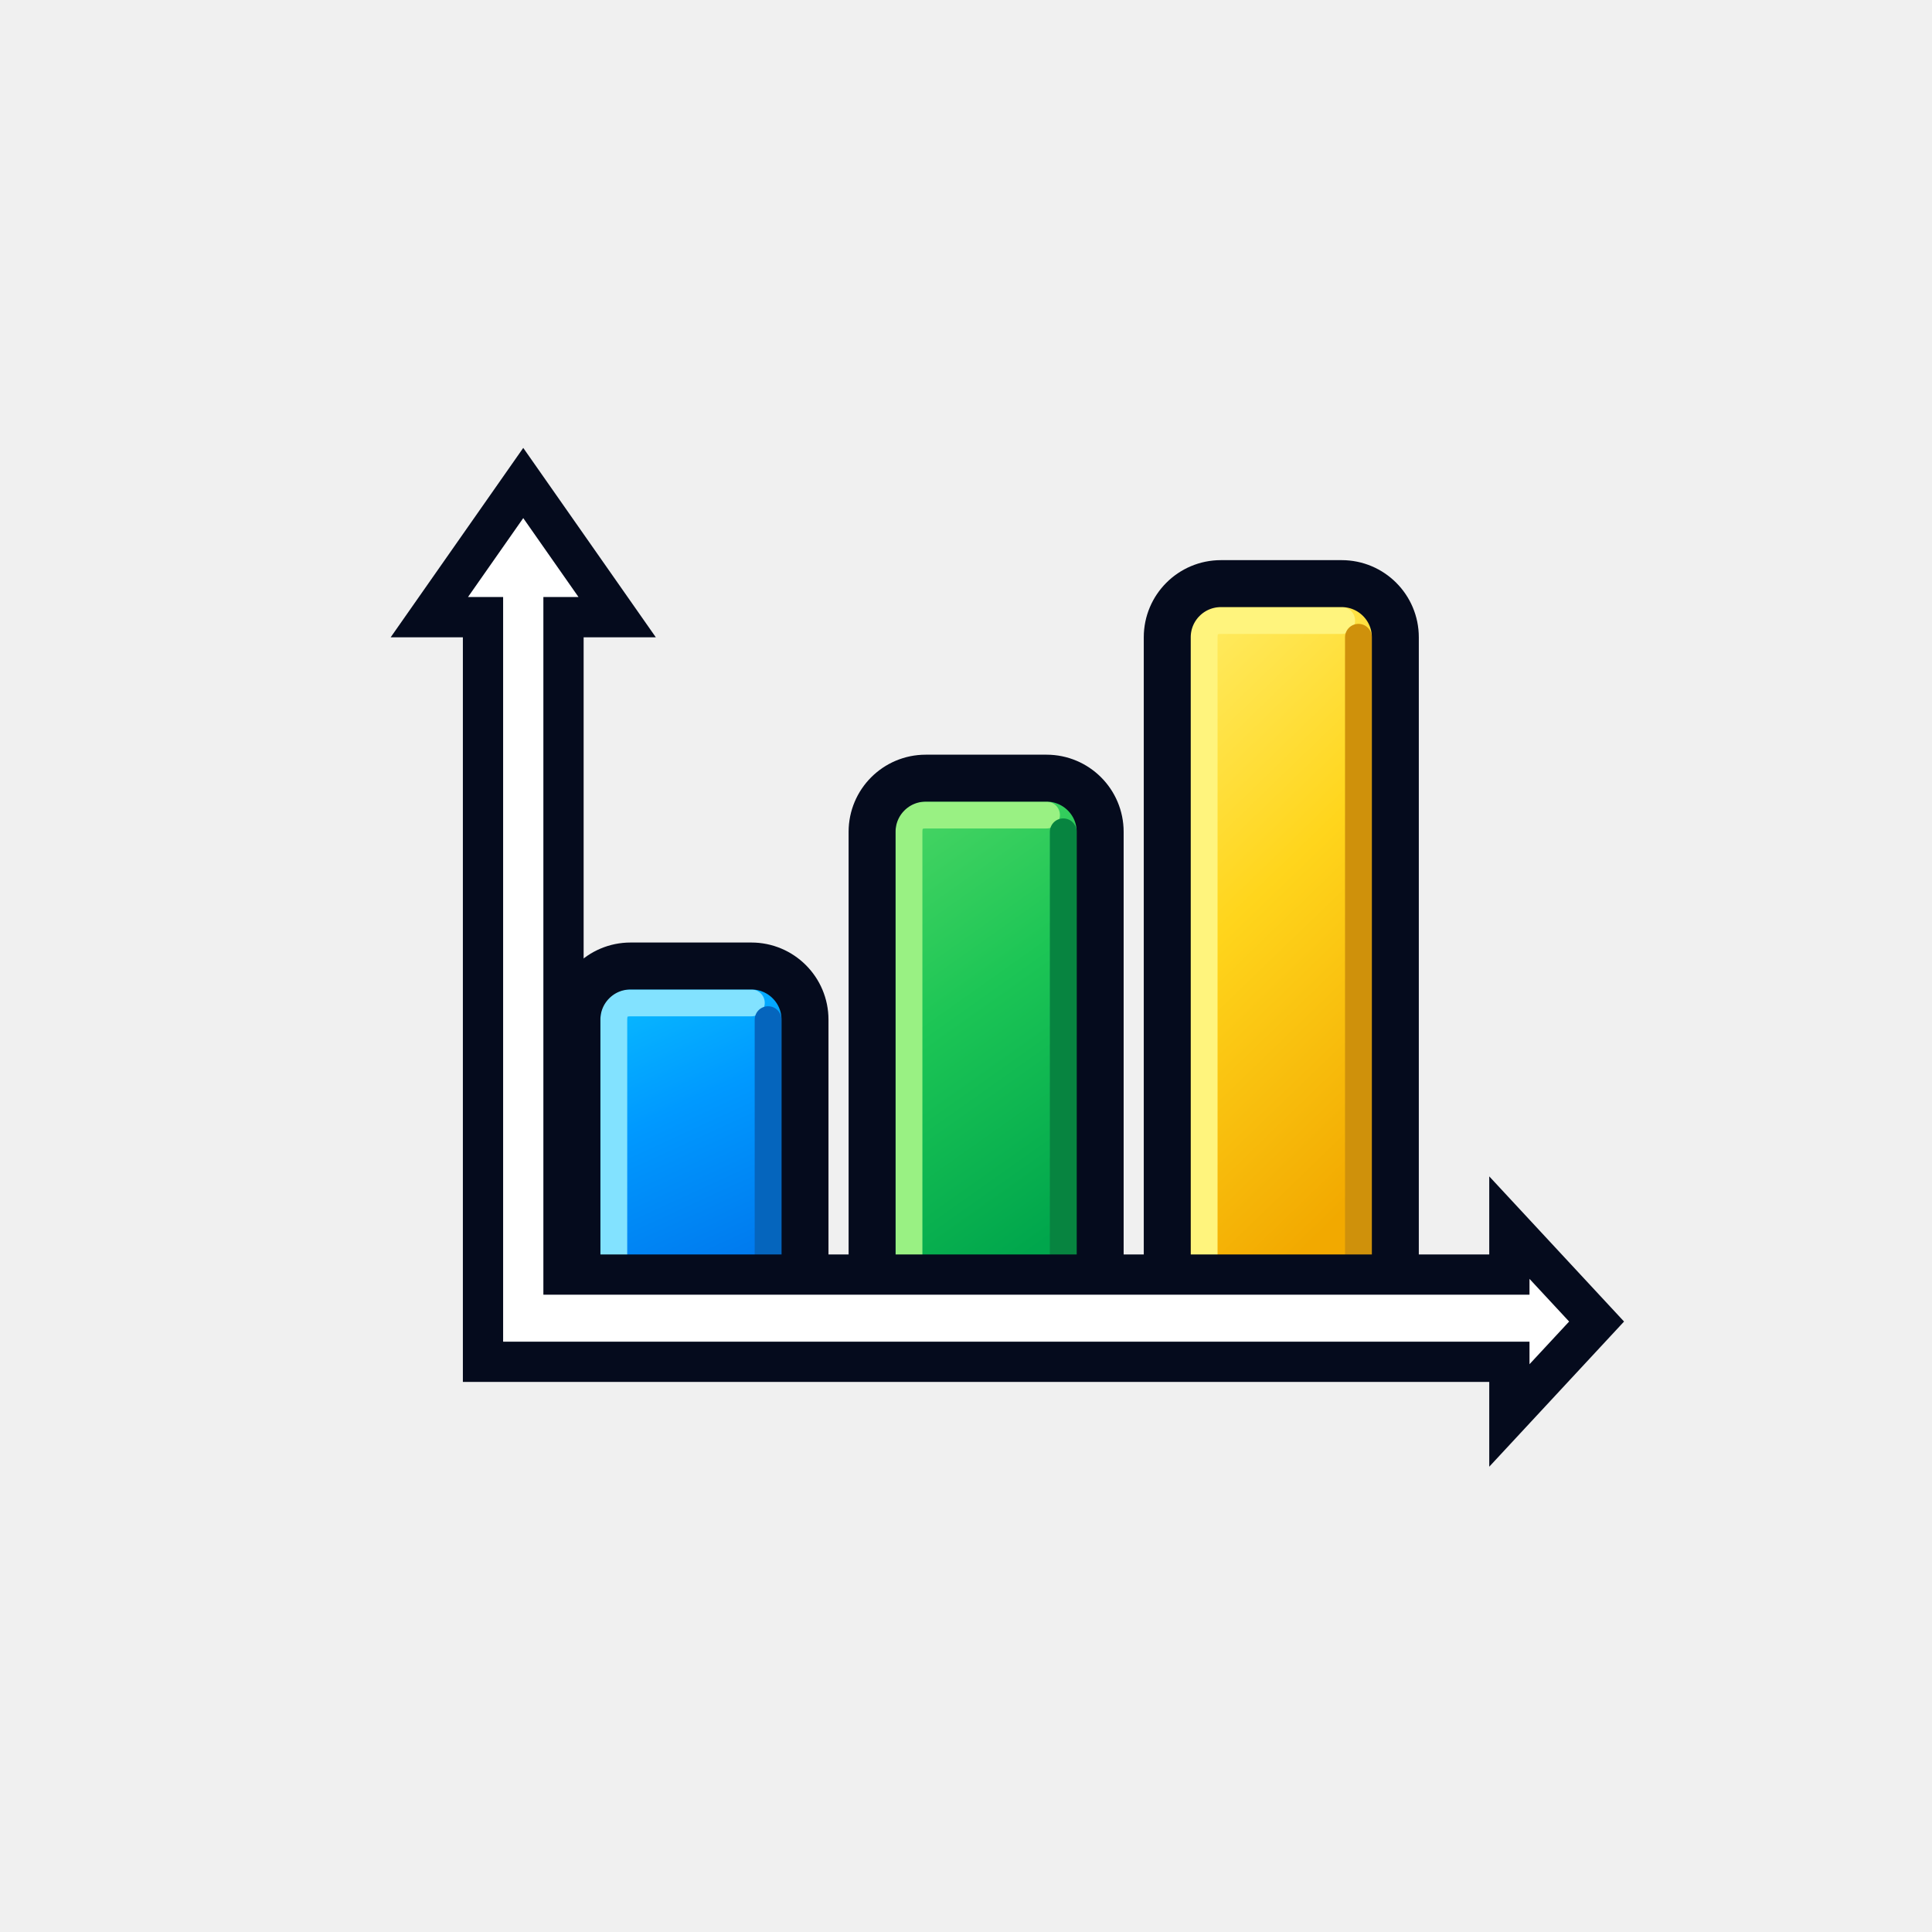
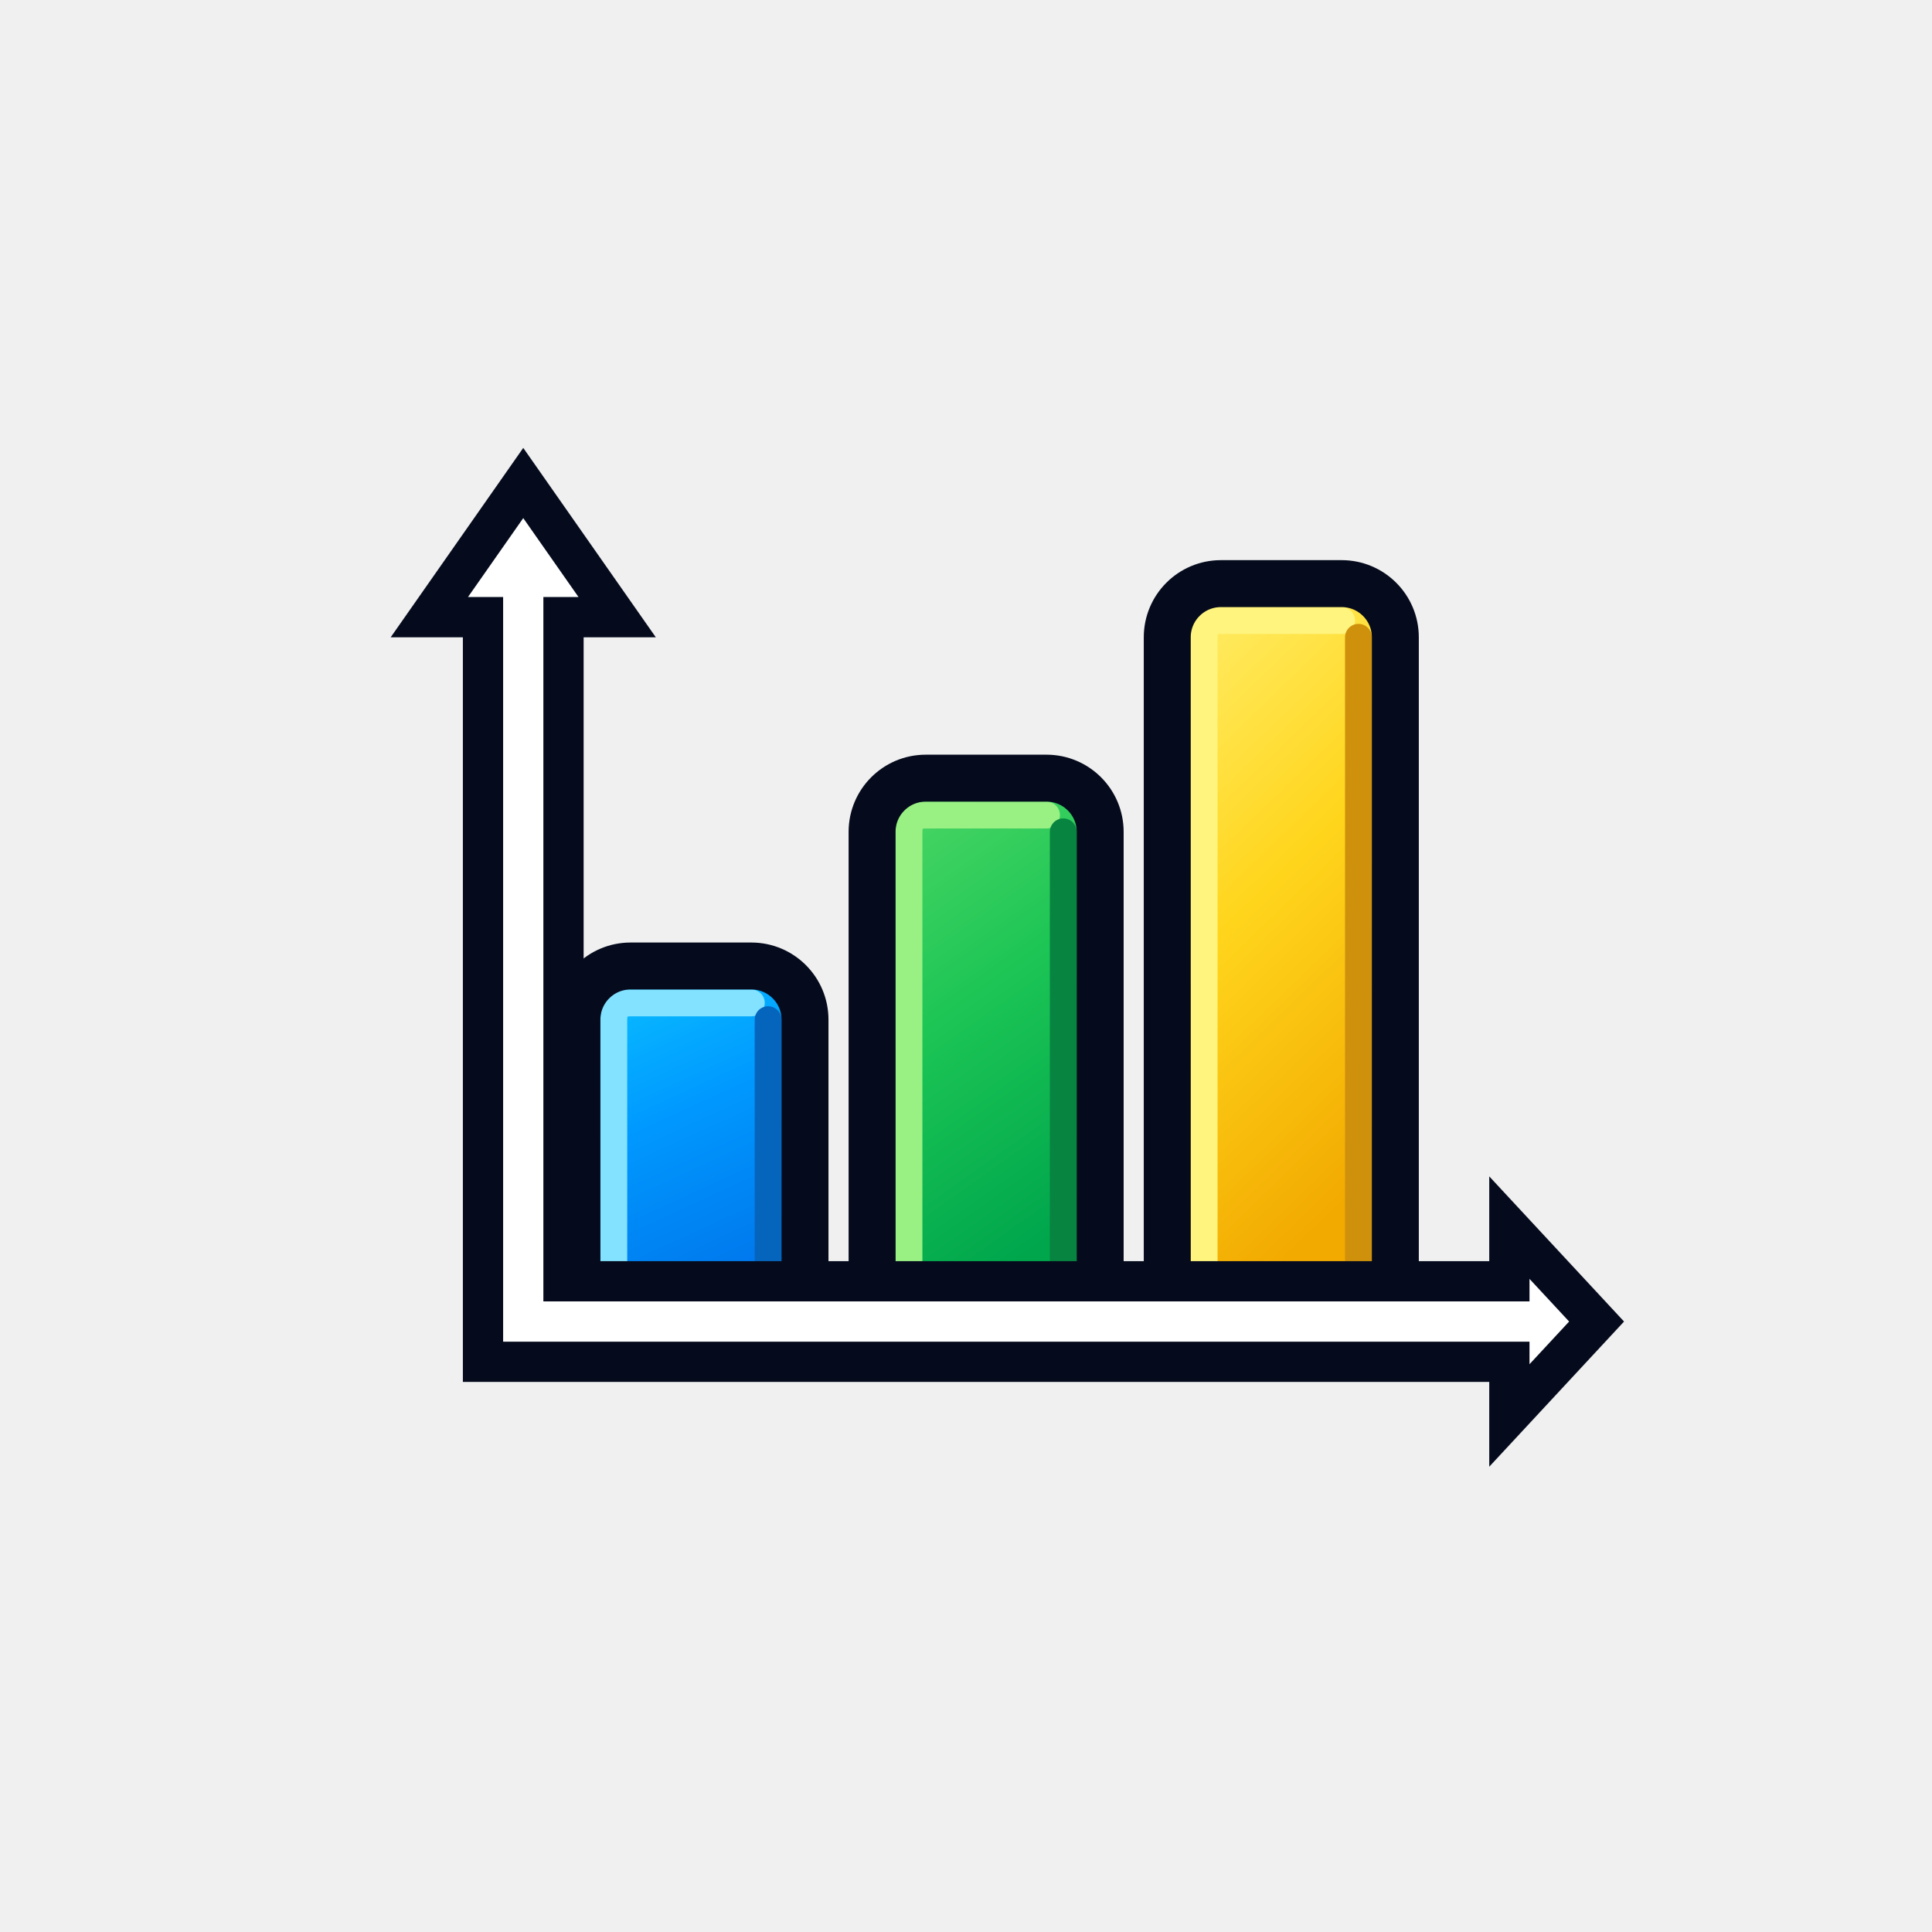
<svg xmlns="http://www.w3.org/2000/svg" width="288" height="288" viewBox="0 0 288 288" role="img" aria-labelledby="data-chart-title">
  <defs>
    <linearGradient id="data-chart-blue" x1="0" y1="0" x2=".3" y2="1">
      <stop offset="0.0" stop-color="#0bc5ff" />
      <stop offset="0.5" stop-color="#0099ff" />
      <stop offset="1.0" stop-color="#0078ed" />
    </linearGradient>
    <linearGradient id="data-chart-gold" x1="0" y1="0" x2=".3" y2="1">
      <stop offset="0.0" stop-color="#fff071" />
      <stop offset="0.5" stop-color="#ffd51c" />
      <stop offset="1.0" stop-color="#f2a900" />
    </linearGradient>
    <linearGradient id="data-chart-green" x1="0" y1="0" x2=".3" y2="1">
      <stop offset="0.0" stop-color="#53d967" />
      <stop offset="0.5" stop-color="#1cc555" />
      <stop offset="1.0" stop-color="#00a64c" />
    </linearGradient>
    <rect id="data-chart-shape1" x="86" y="144" width="34" height="52" rx="8" />
    <clipPath id="data-chart-shape1-clip">
      <use href="#data-chart-shape1" />
    </clipPath>
    <rect id="data-chart-shape2" x="130" y="116" width="34" height="80" rx="8" />
    <clipPath id="data-chart-shape2-clip">
      <use href="#data-chart-shape2" />
    </clipPath>
    <rect id="data-chart-shape3" x="174" y="87" width="34" height="109" rx="8" />
    <clipPath id="data-chart-shape3-clip">
      <use href="#data-chart-shape3" />
    </clipPath>
-     <path id="data-chart-shape4" d="M72 203 V92 H64 L78 72 L92 92 H84 V190 H225 V183 L238 197 L225 211 V203 Z" />
+     <path id="data-chart-shape4" d="M72 203 V92 H64 L78 72 L92 92 H84 V191 H225 V183 L238 197 L225 211 V203 Z" />
  </defs>
  <g stroke-linecap="round" stroke-linejoin="round">
    <use href="#data-chart-shape1" fill="url(#data-chart-blue)" />
    <path d="M91.5 188 V152 Q91.5 149.5 94 149.5 H112" fill="none" stroke="#82e2ff" stroke-width="4" clip-path="url(#data-chart-shape1-clip)" />
    <path d="M114.5 152 V188 Q114.5 190.5 112 190.5 H94" fill="none" stroke="#0565bd" stroke-width="4" clip-path="url(#data-chart-shape1-clip)" />
    <use href="#data-chart-shape1" fill="none" stroke="#050b1d" stroke-width="7" />
    <use href="#data-chart-shape2" fill="url(#data-chart-green)" />
    <path d="M135.5 188 V124 Q135.5 121.5 138 121.5 H156" fill="none" stroke="#99f183" stroke-width="4" clip-path="url(#data-chart-shape2-clip)" />
    <path d="M158.5 124 V188 Q158.5 190.5 156 190.5 H138" fill="none" stroke="#078440" stroke-width="4" clip-path="url(#data-chart-shape2-clip)" />
    <use href="#data-chart-shape2" fill="none" stroke="#050b1d" stroke-width="7" />
    <use href="#data-chart-shape3" fill="url(#data-chart-gold)" />
    <path d="M179.5 188 V95 Q179.5 92.5 182 92.5 H200" fill="none" stroke="#fff47d" stroke-width="4" clip-path="url(#data-chart-shape3-clip)" />
    <path d="M202.5 95 V188 Q202.5 190.5 200 190.5 H182" fill="none" stroke="#cf910b" stroke-width="4" clip-path="url(#data-chart-shape3-clip)" />
    <use href="#data-chart-shape3" fill="none" stroke="#050b1d" stroke-width="7" />
    <use href="#data-chart-shape4" fill="#ffffff" />
    <use href="#data-chart-shape4" fill="none" stroke="#050b1d" stroke-width="6" stroke-linejoin="miter" />
  </g>
</svg>
